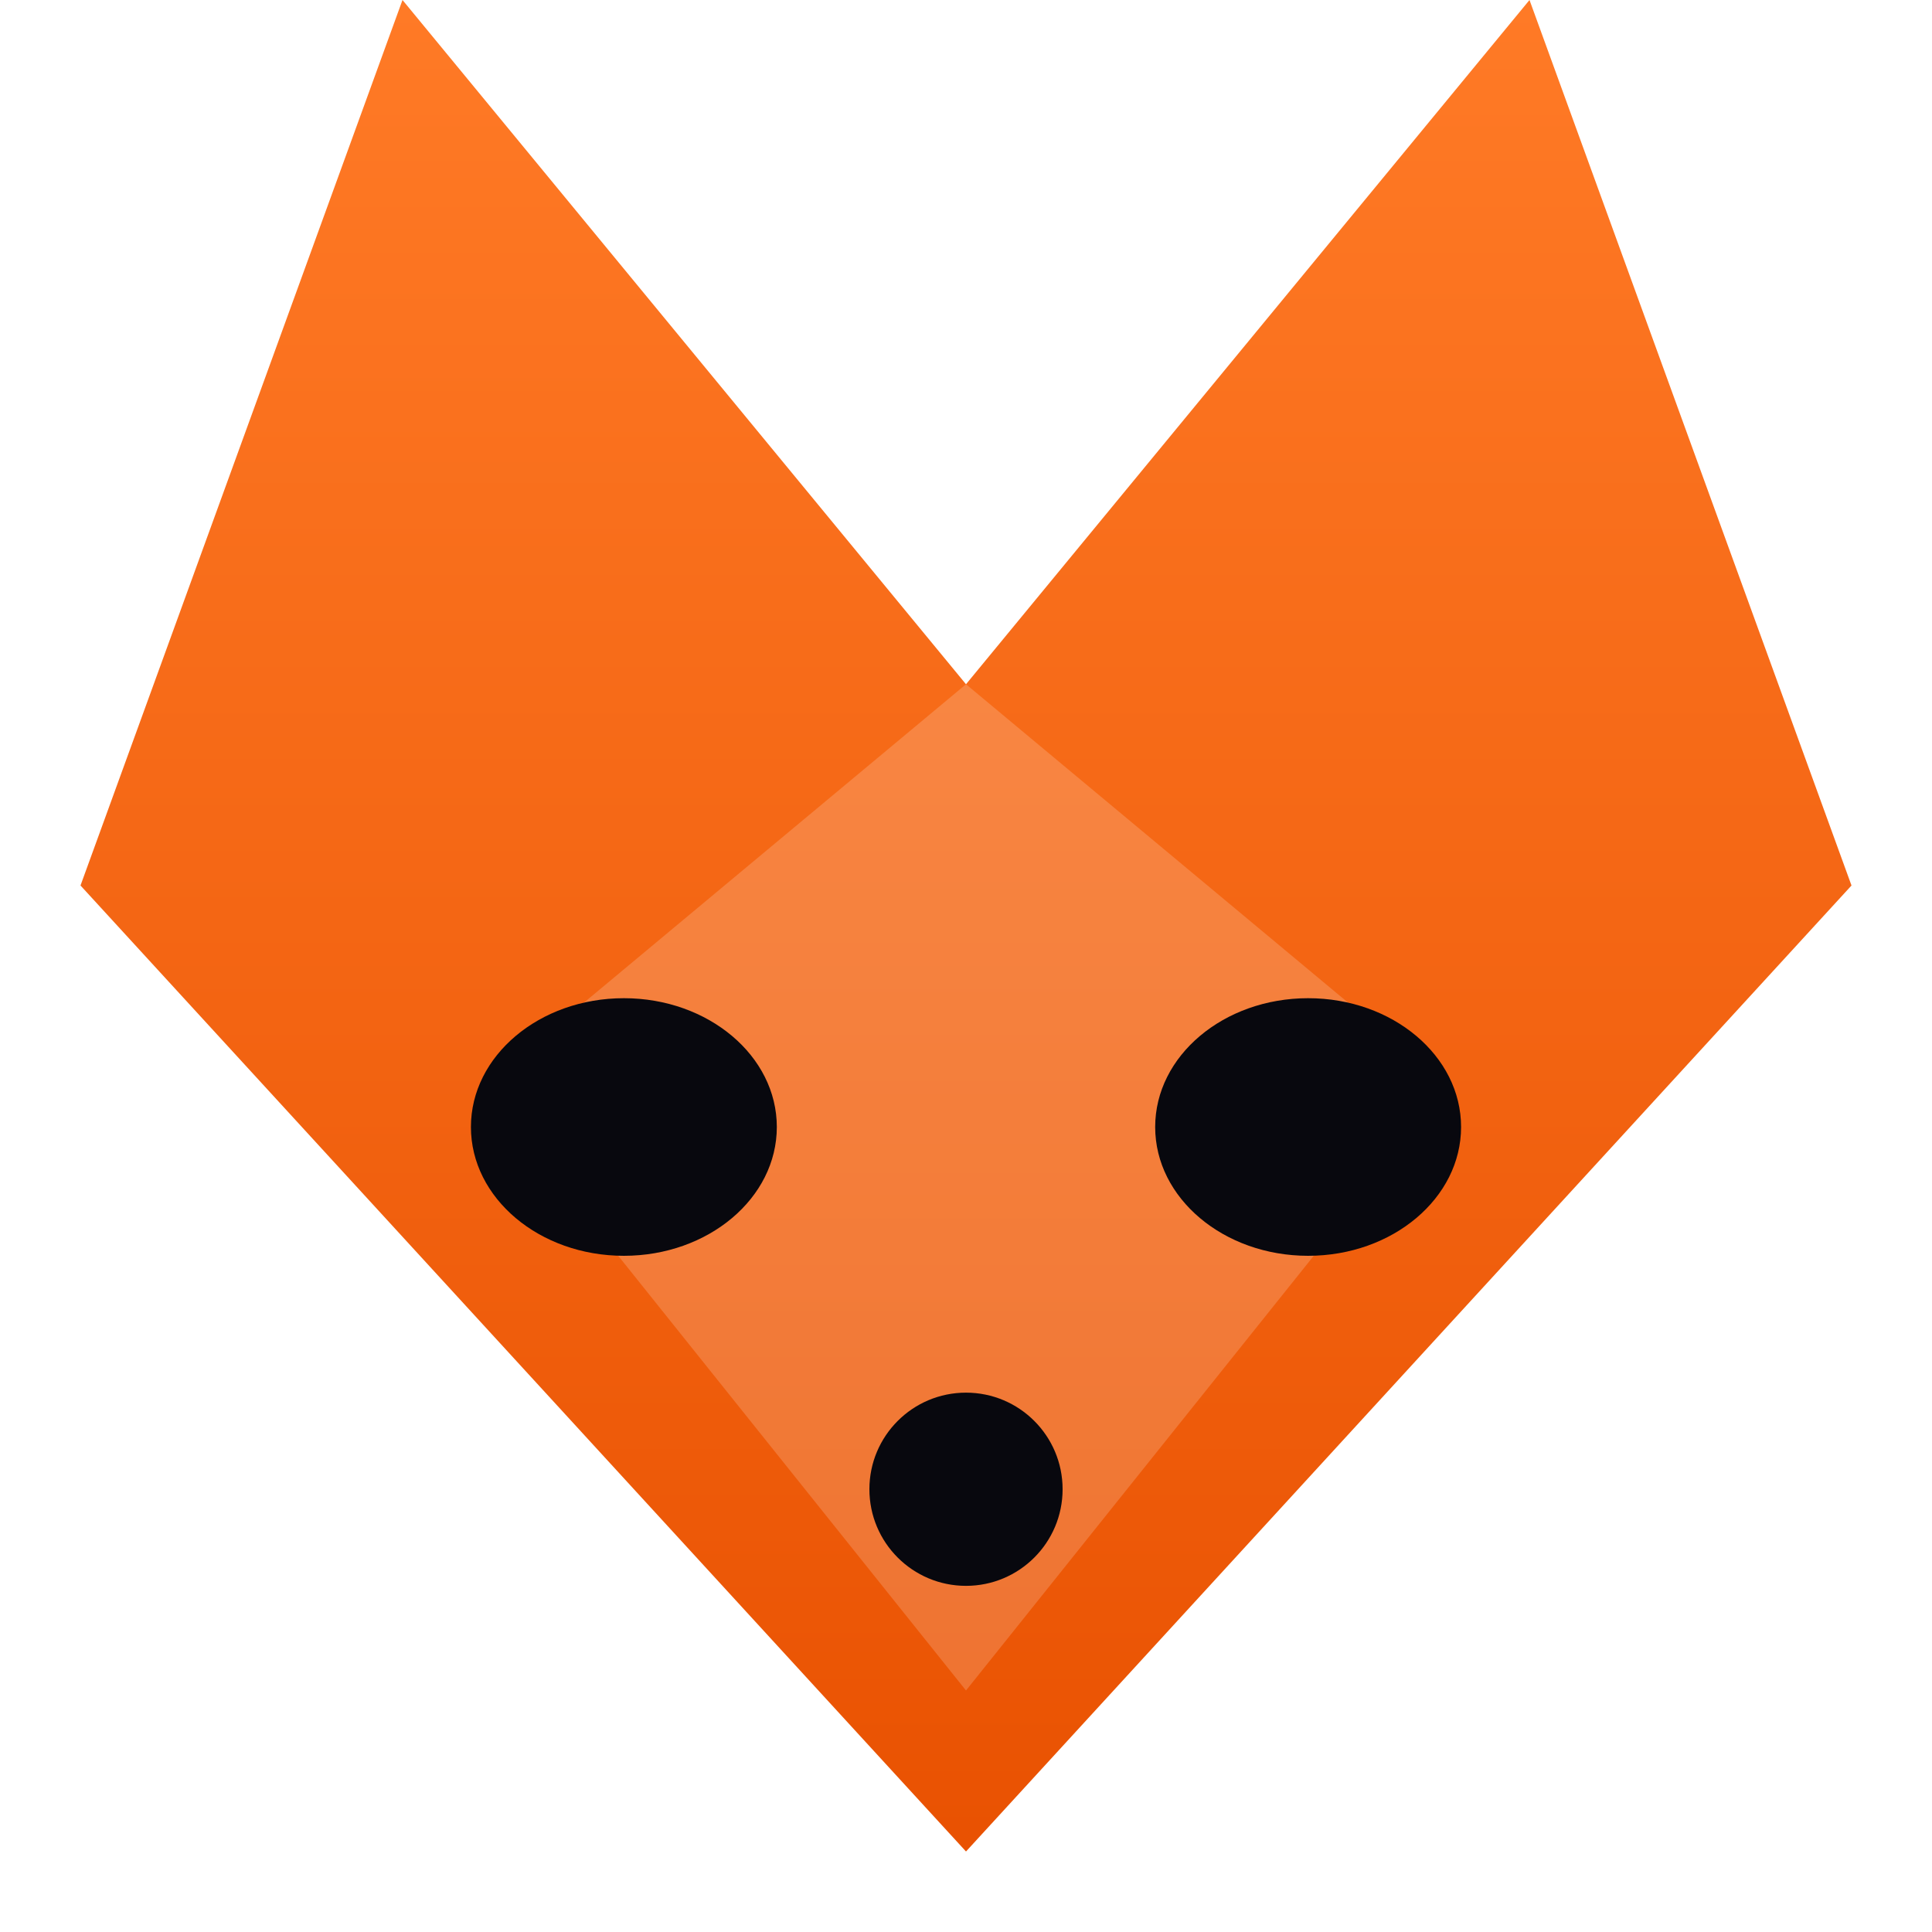
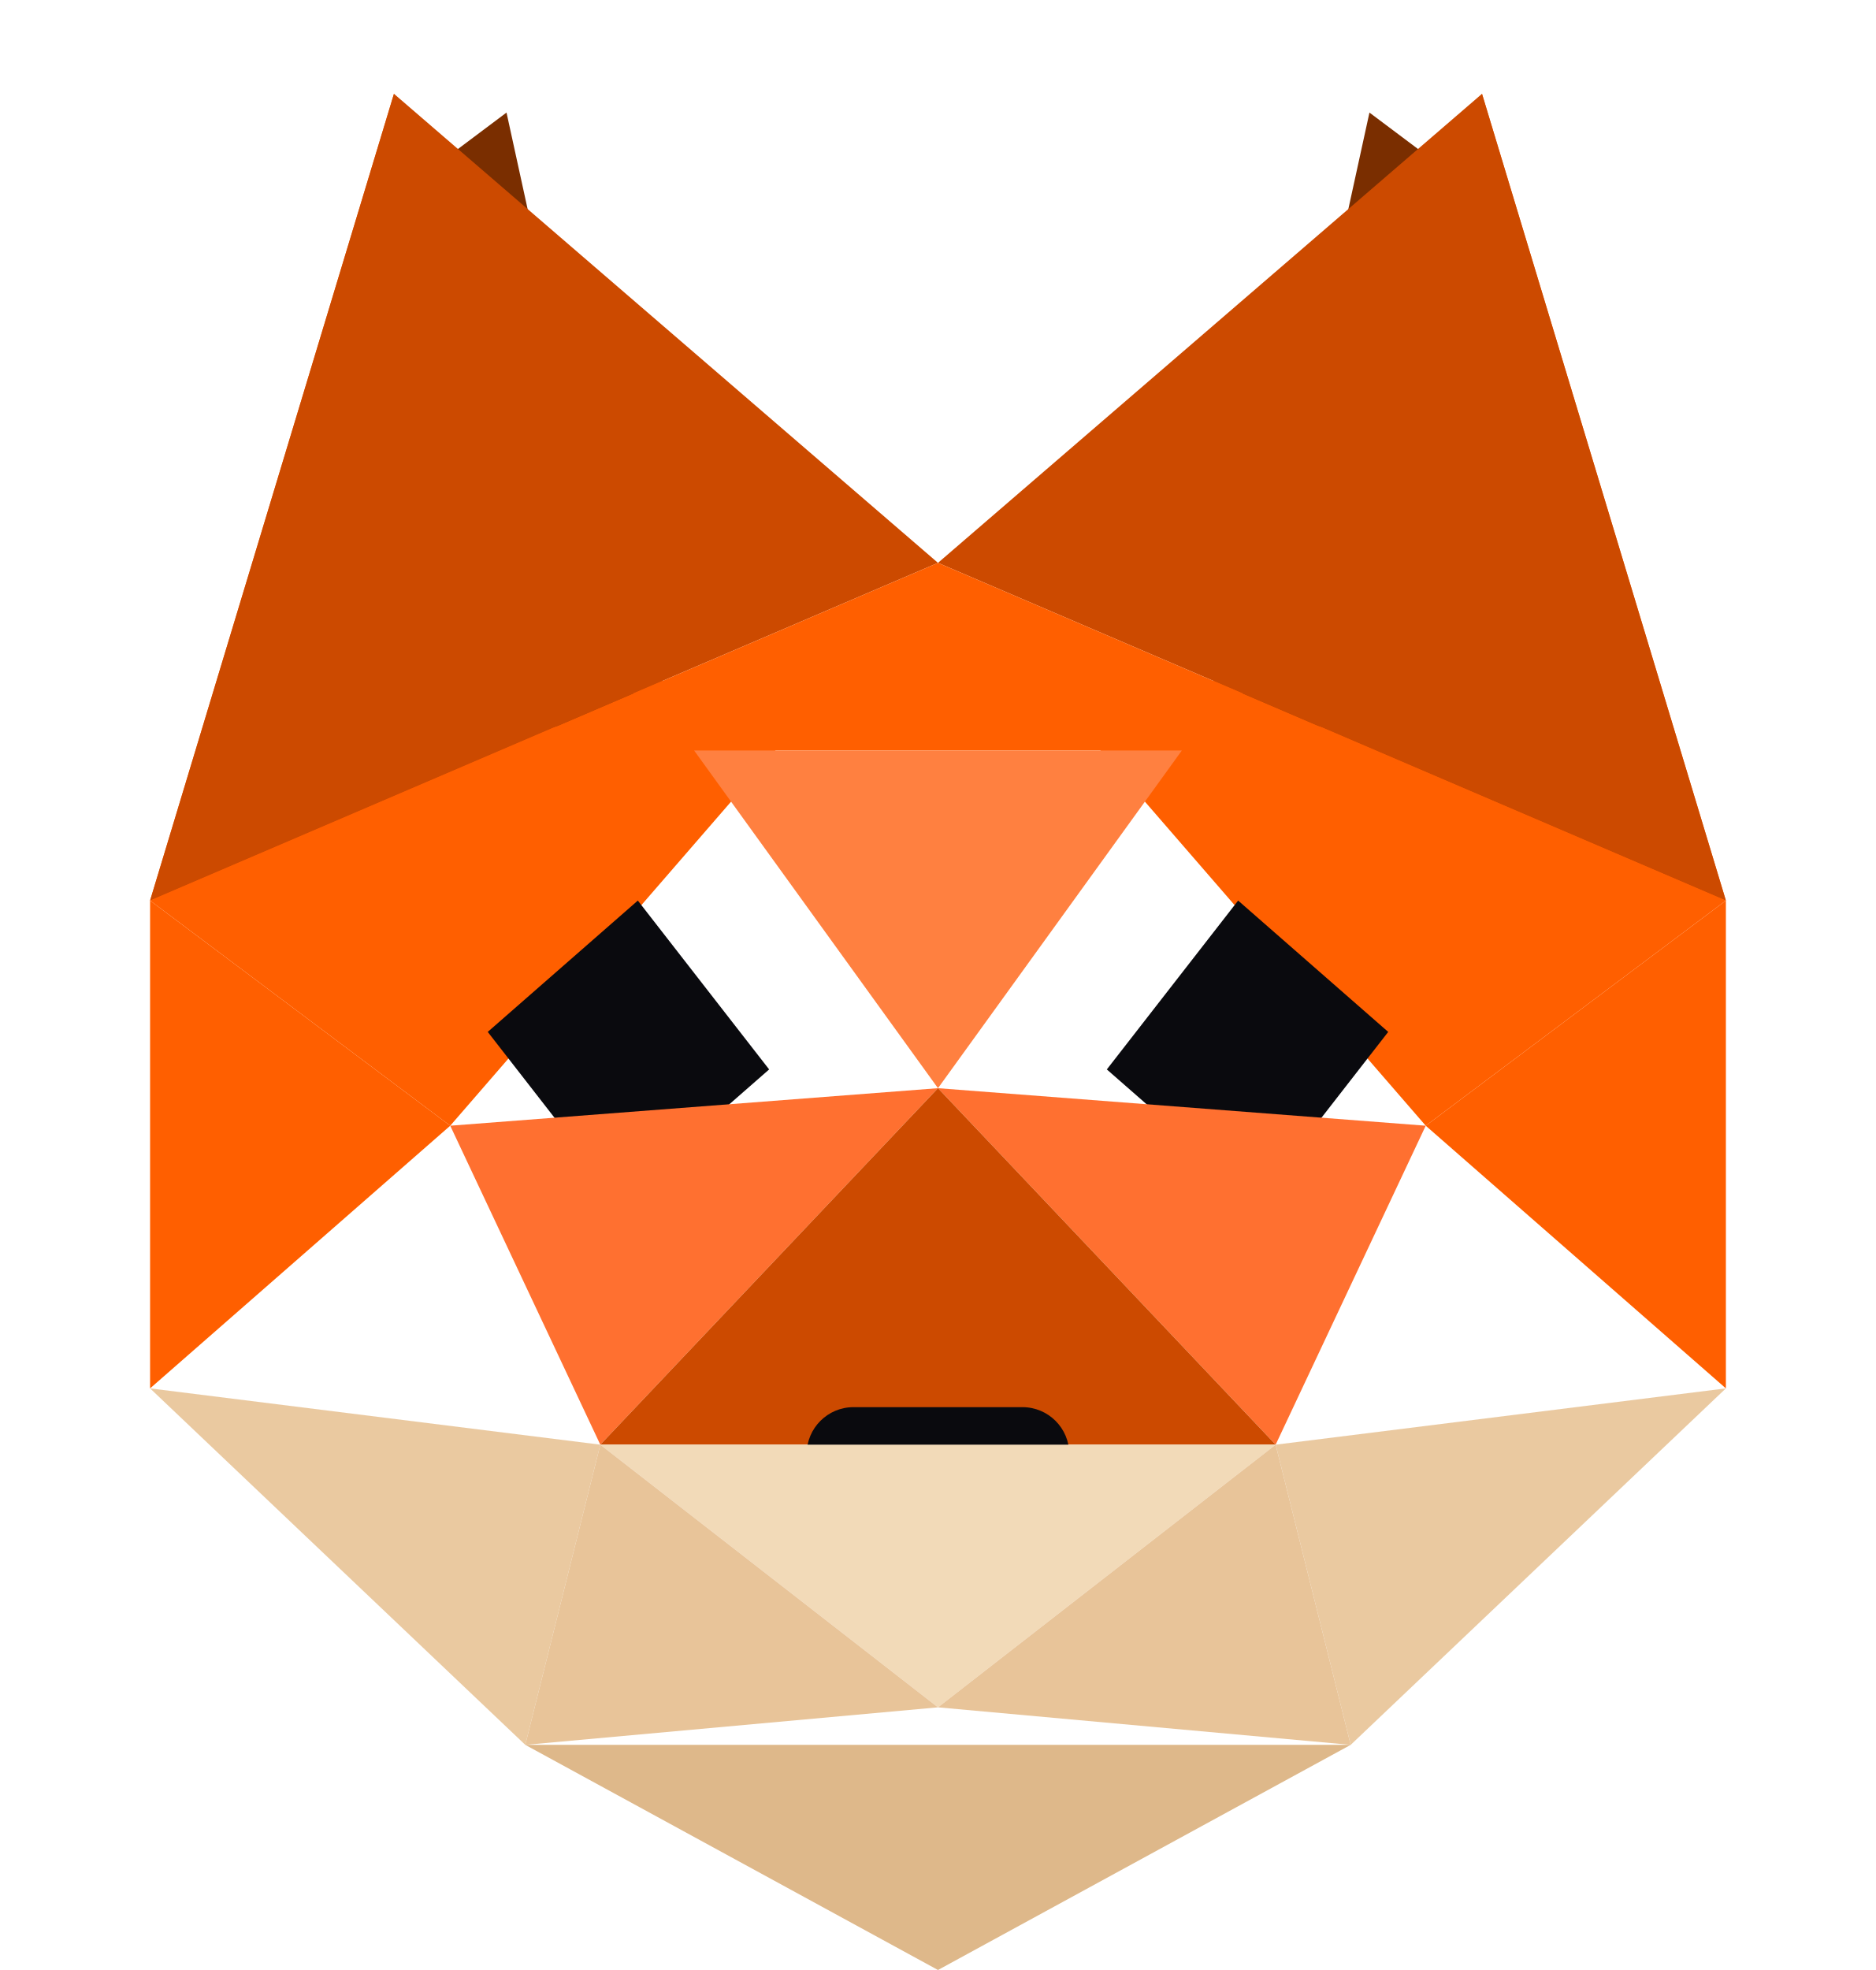
- <svg xmlns="http://www.w3.org/2000/svg" viewBox="0 0 48 48" role="img" aria-label="FoxyMedia">
-   <defs>
-     <linearGradient id="g" x1="24" y1="0" x2="24" y2="48" gradientUnits="userSpaceOnUse">
-       <stop offset="0%" stop-color="#FF7A26" />
-       <stop offset="100%" stop-color="#E85000" />
-     </linearGradient>
-   </defs>
-   <path d="M2,22 L10,0 L24,17 L38,0 L46,22 L24,46 Z" fill="url(#g)" />
-   <path d="M12,27 L24,17 L36,27 L24,42 Z" fill="rgba(255,255,255,.18)" />
-   <ellipse cx="15.5" cy="28" rx="3.8" ry="3.2" fill="#08080E" />
-   <ellipse cx="32.5" cy="28" rx="3.8" ry="3.2" fill="#08080E" />
-   <circle cx="24" cy="37" r="2.4" fill="#08080E" />
+ <svg xmlns="http://www.w3.org/2000/svg" viewBox="0 0 100 105" role="img" aria-label="FoxyMedia">
+   <polygon points="8,48 21,5 37,40" fill="#FF5F00" />
+   <polygon points="19,12 27,6 34,38 22,40" fill="#7A2E00" />
+   <polygon points="92,48 79,5 63,40" fill="#FF5F00" />
+   <polygon points="81,12 73,6 66,38 78,40" fill="#7A2E00" />
+   <polygon points="8,48 21,5 50,30" fill="#CC4A00" />
+   <polygon points="92,48 79,5 50,30" fill="#CC4A00" />
+   <polygon points="37,40 63,40 50,30" fill="#FF5F00" />
+   <polygon points="8,48 50,30 24,60" fill="#FF5F00" />
+   <polygon points="92,48 50,30 76,60" fill="#FF5F00" />
+   <polygon points="37,40 63,40 50,58" fill="#FF8040" />
+   <polygon points="26,55 34,48 41,57 33,64" fill="#0A0A0E" />
+   <polygon points="74,55 66,48 59,57 67,64" fill="#0A0A0E" />
+   <polygon points="8,48 24,60 8,74" fill="#FF5F00" />
+   <polygon points="92,48 76,60 92,74" fill="#FF5F00" />
+   <polygon points="24,60 50,58 32,77" fill="#FF7030" />
+   <polygon points="76,60 50,58 68,77" fill="#FF7030" />
+   <polygon points="32,77 68,77 50,58" fill="#CC4A00" />
+   <rect x="43" y="75" width="14" height="10" rx="2.5" fill="#0A0A0E" />
+   <polygon points="8,74 32,77 28,93" fill="#EAC9A0" />
+   <polygon points="92,74 68,77 72,93" fill="#EAC9A0" />
+   <polygon points="32,77 68,77 50,91" fill="#F2DAB8" />
+   <polygon points="32,77 50,91 28,93" fill="#E8C499" />
+   <polygon points="68,77 50,91 72,93" fill="#E8C499" />
+   <polygon points="28,93 72,93 50,105" fill="#DEB88A" />
</svg>
